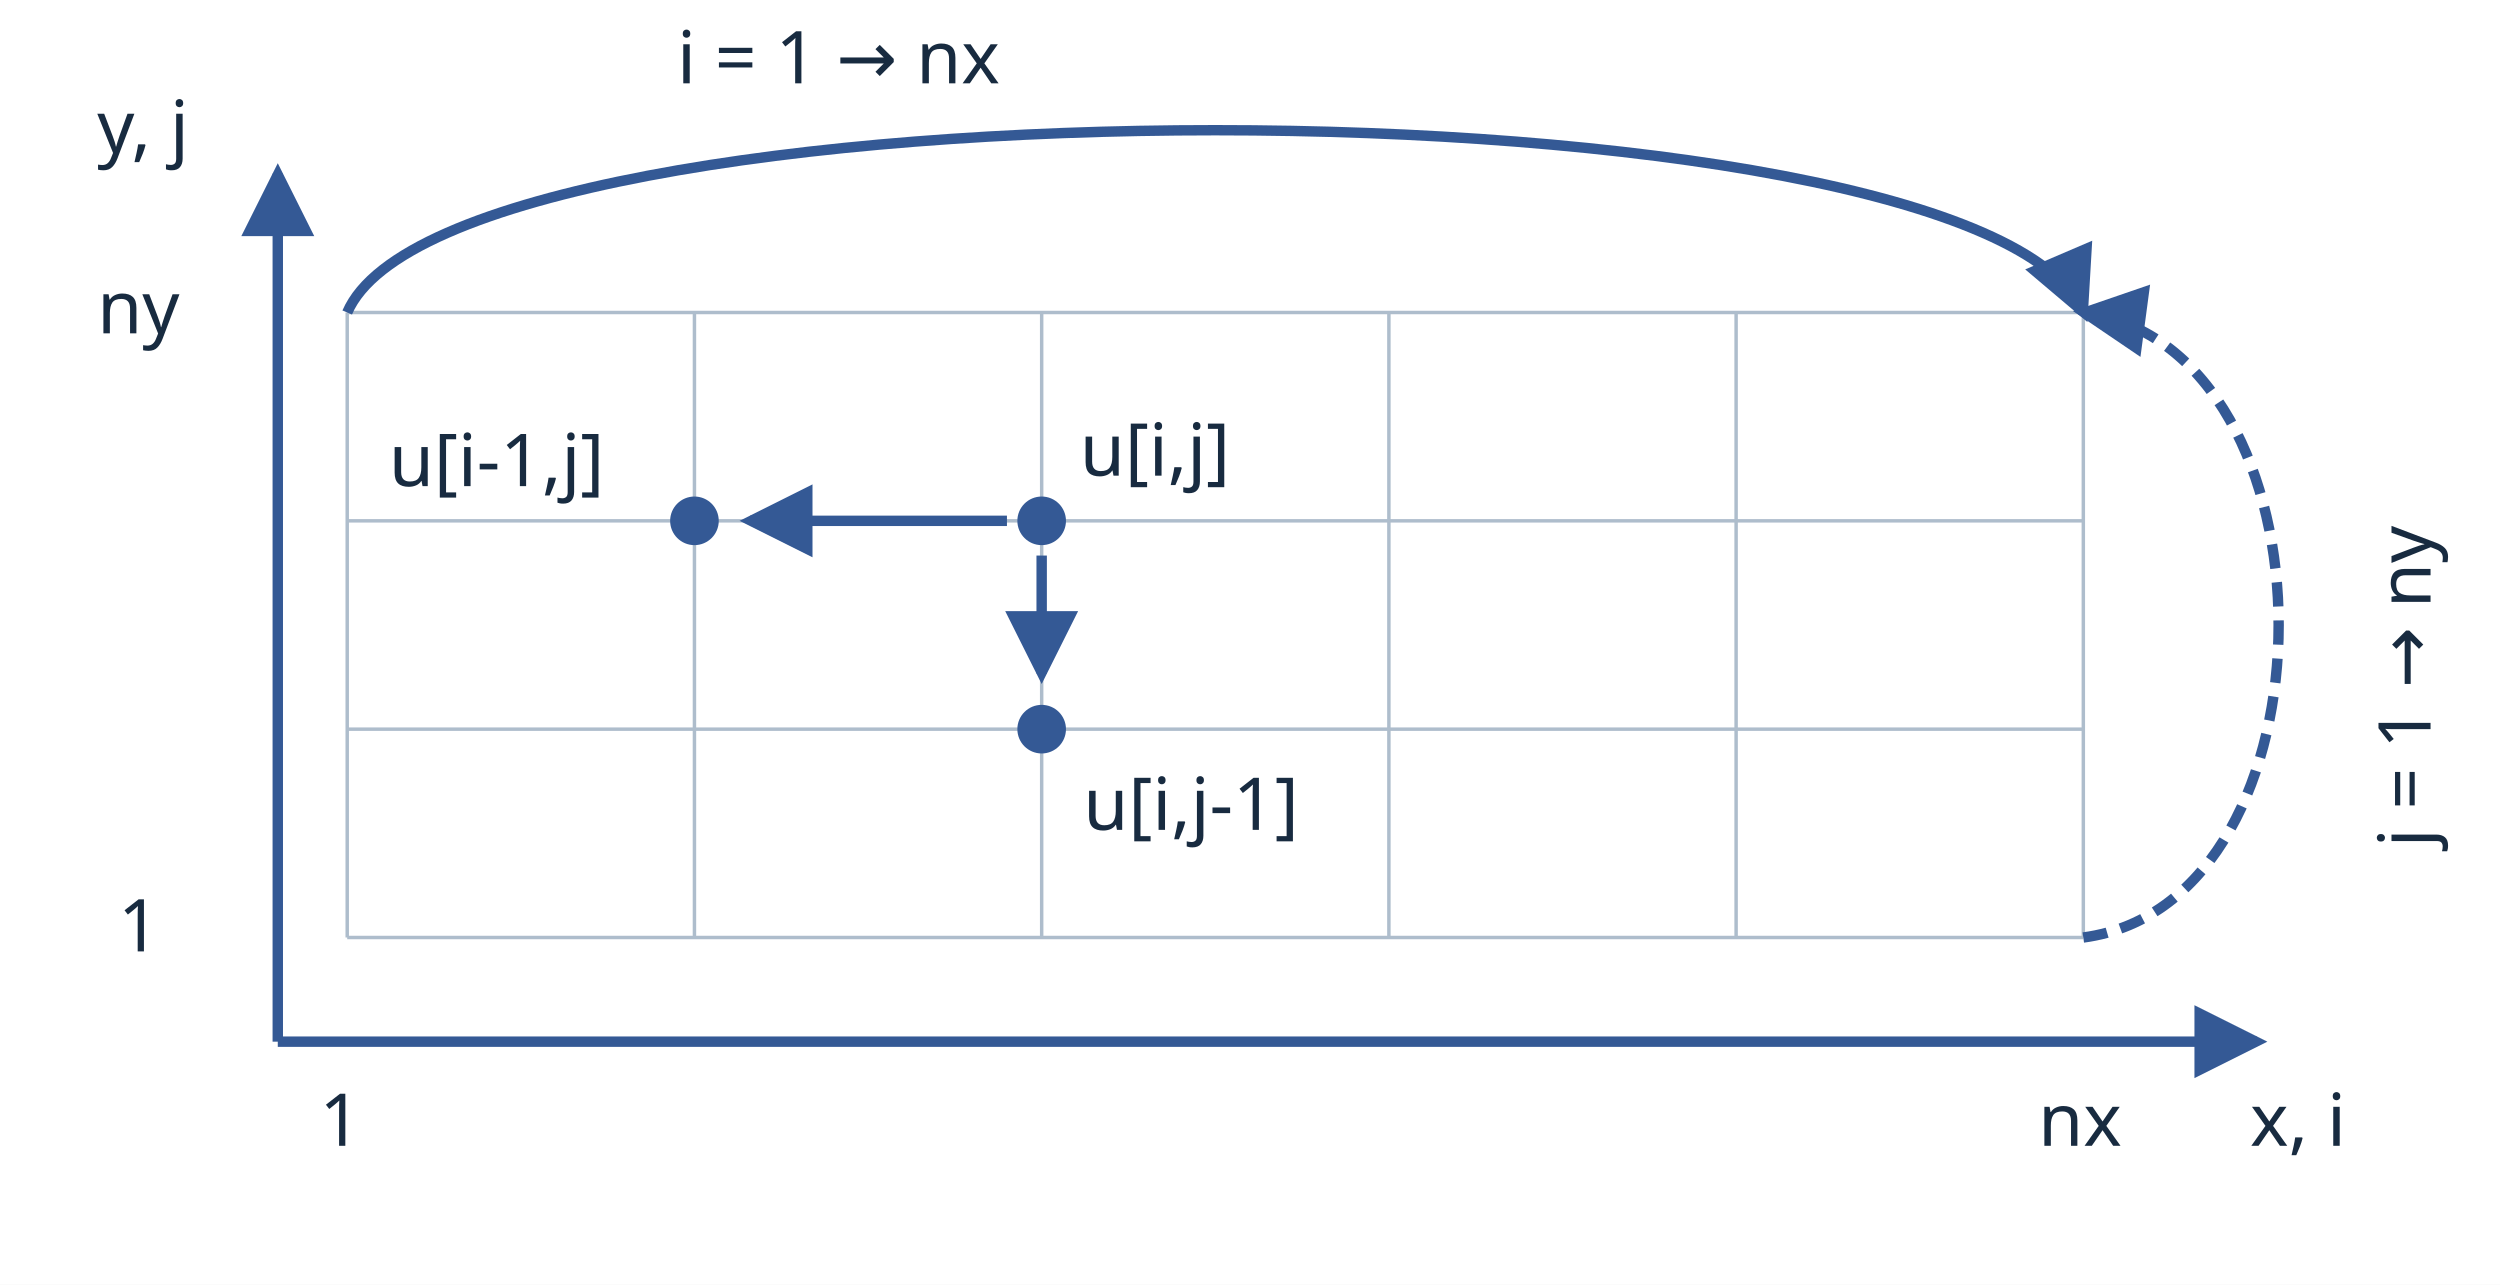
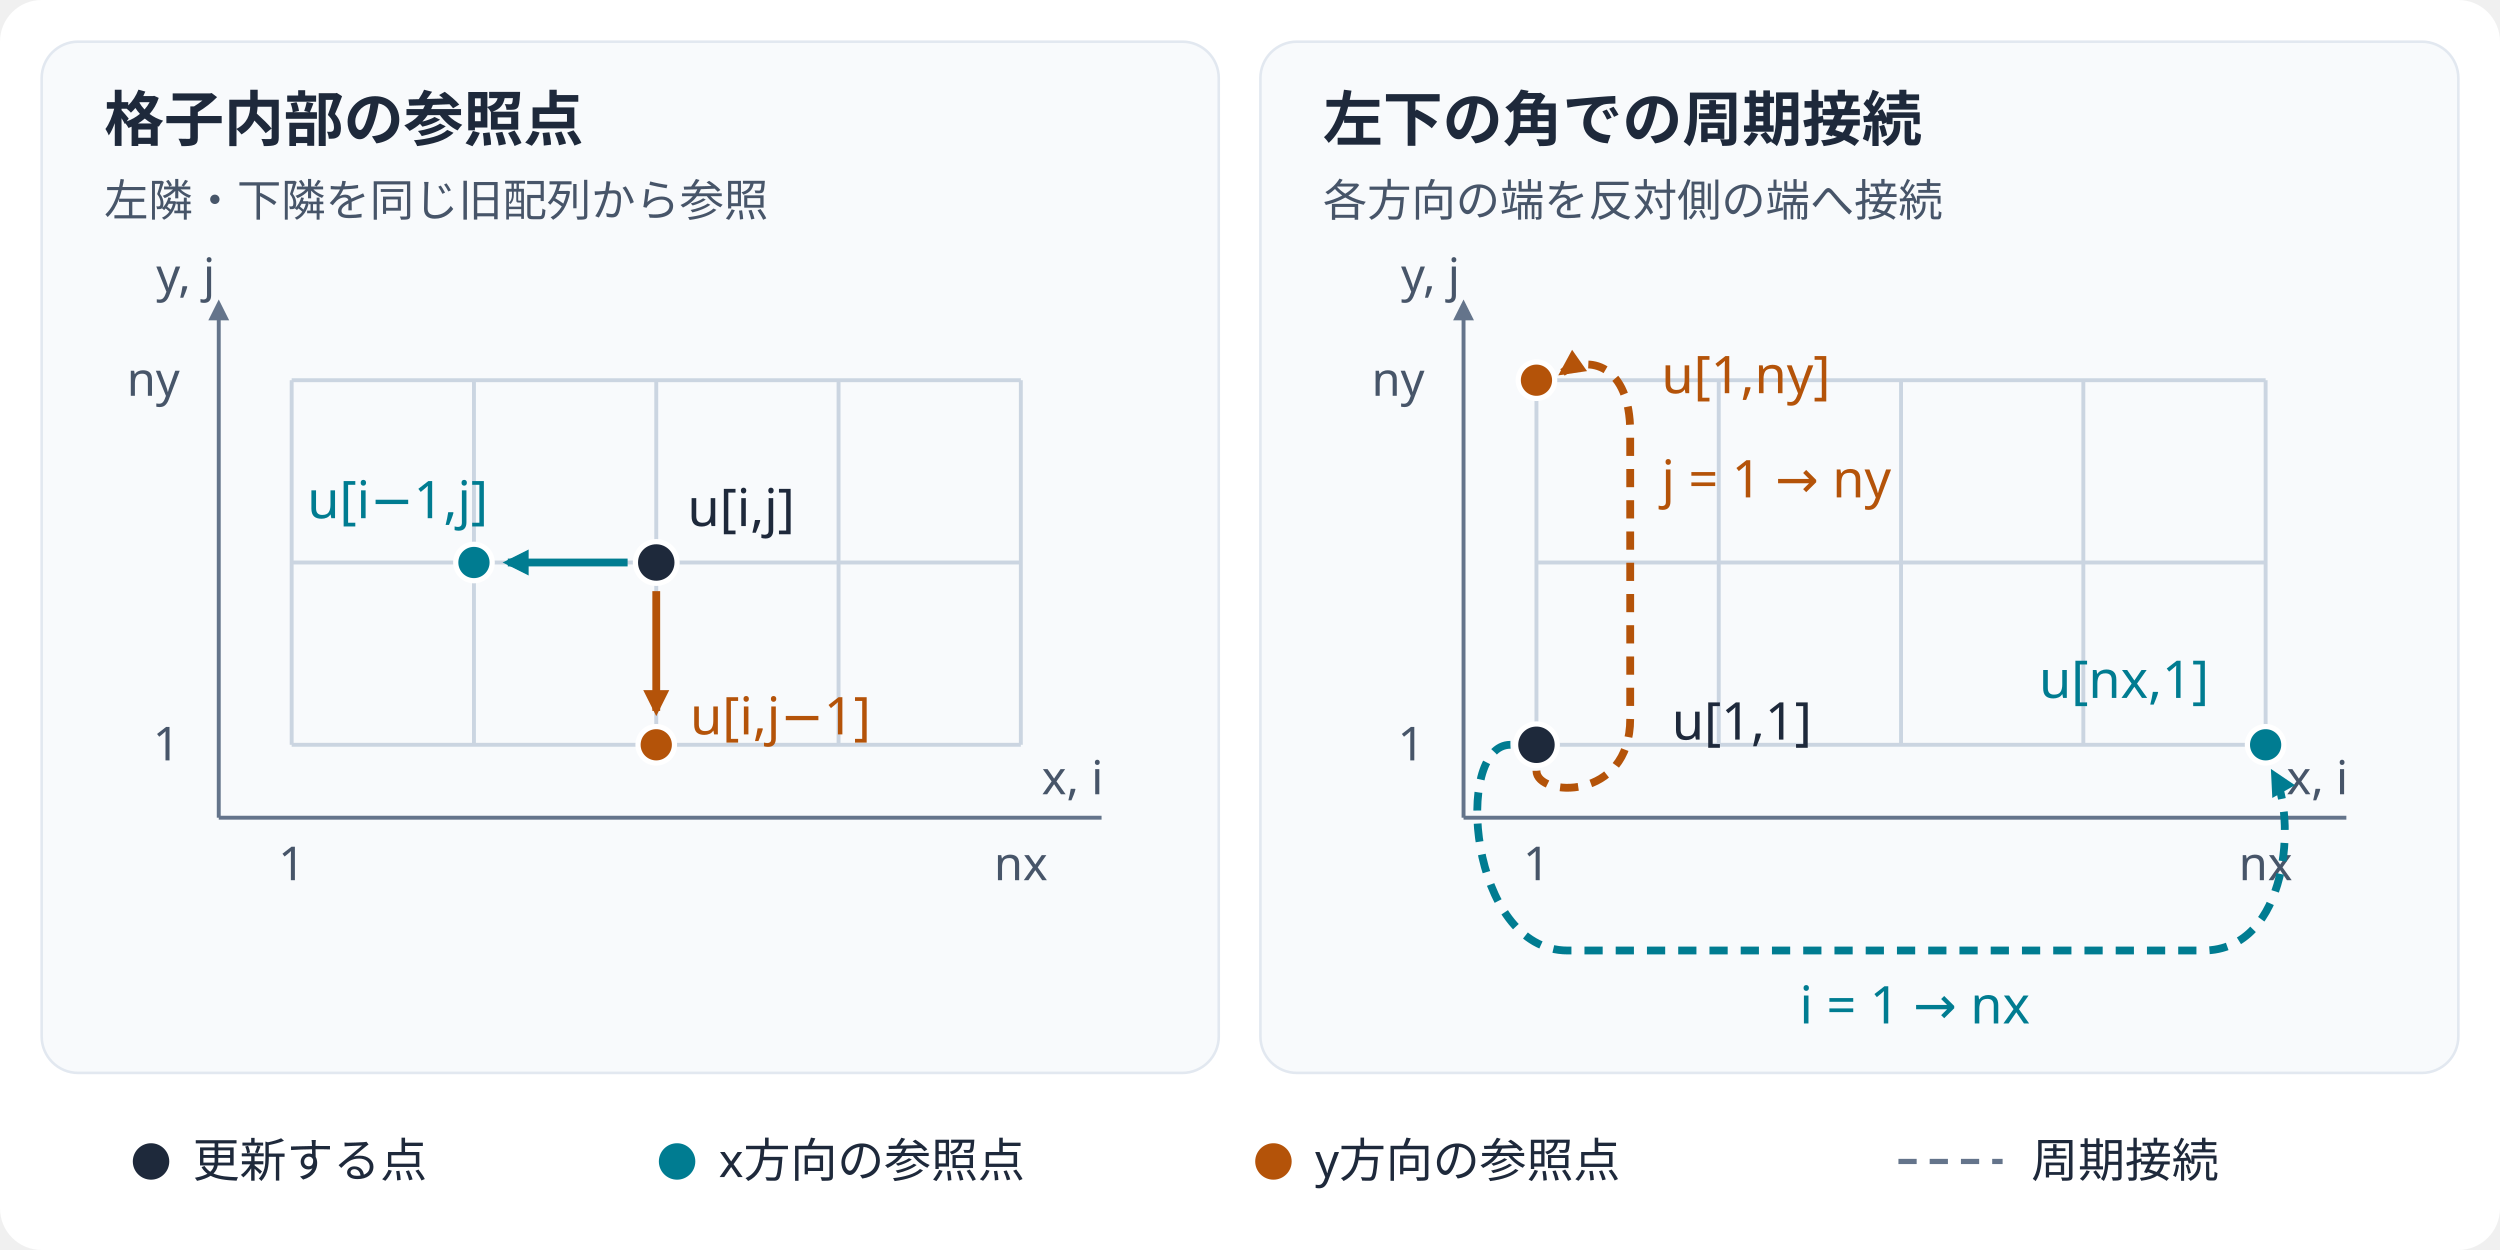
- <svg xmlns="http://www.w3.org/2000/svg" viewBox="0 0 720 370" role="img" aria-labelledby="title desc">
+ <svg xmlns="http://www.w3.org/2000/svg" viewBox="0 0 960 480" role="img" aria-labelledby="title desc">
  <defs>
-     <marker id="arrow" markerWidth="7" markerHeight="7" refX="6" refY="3.5" orient="auto">
-       <path d="M0 0L7 3.5L0 7" fill="#345995" />
+     <marker id="axis-arrow" markerWidth="8" markerHeight="8" refX="6" refY="4" orient="auto" markerUnits="userSpaceOnUse">
+       <path d="M0 0 8 4 0 8Z" fill="#64748b" />
    </marker>
+     <marker id="x-arrow" markerWidth="10" markerHeight="10" refX="8" refY="5" orient="auto" markerUnits="userSpaceOnUse">
+       <path d="M0 0 10 5 0 10Z" fill="#007c91" />
+     </marker>
+     <marker id="y-arrow" markerWidth="10" markerHeight="10" refX="8" refY="5" orient="auto" markerUnits="userSpaceOnUse">
+       <path d="M0 0 10 5 0 10Z" fill="#b45309" />
+     </marker>
+     <g id="grid" stroke="#cbd5e1" stroke-width="1.5" fill="none">
+       <path d="M0 0H280M0 70H280M0 140H280M0 0V140M70 0V140M140 0V140M210 0V140M280 0V140" />
+     </g>
  </defs>
-   <rect width="720" height="370" fill="white" />
-   <g stroke="#aebdcc" fill="none">
-     <path d="M100 90H600M100 150H600M100 210H600M100 270H600M100 90V270M200 90V270M300 90V270M400 90V270M500 90V270M600 90V270" />
-   </g>
-   <g stroke="#345995" stroke-width="3" marker-end="url(#arrow)">
-     <path d="M80 300H650" />
-     <path d="M80 300V50" />
-     <path d="M290 150H216" />
-     <path d="M300 160V194" />
-     <path d="M100 90C130 20 570 20 600 90" fill="none" />
-     <path d="M600 270C675 260 675 100 600 90" fill="none" stroke-dasharray="7 4" />
-   </g>
-   <g fill="#345995">
-     <circle cx="300" cy="150" r="7" />
-     <circle cx="200" cy="150" r="7" />
-     <circle cx="300" cy="210" r="7" />
-   </g>
-   <g font-family="sans-serif" font-size="21" fill="#182b40">
-     <text x="648" y="330">x, i</text>
-     <text x="28" y="44">y, j</text>
-     <text x="311" y="137">u[i,j]</text>
-     <text x="112" y="140">u[i-1,j]</text>
-     <text x="312" y="239">u[i,j-1]</text>
-     <text x="195" y="24">i = 1 → nx</text>
-     <text transform="translate(700 244) rotate(-90)">j = 1 → ny</text>
-     <text x="92" y="330">1</text>
-     <text x="587" y="330">nx</text>
-     <text x="34" y="274">1</text>
-     <text x="28" y="96">ny</text>
+   <rect width="960" height="480" rx="16" fill="#fff" />
+   <g font-family="sans-serif" fill="#1e293b">
+     <rect x="16" y="16" width="452" height="396" rx="14" fill="#f8fafc" stroke="#e2e8f0" />
+     <rect x="484" y="16" width="460" height="396" rx="14" fill="#f8fafc" stroke="#e2e8f0" />
+     <g font-size="23" font-weight="700">
+       <text x="40" y="54">格子内部の参照点</text>
+       <text x="508" y="54">左下の角での周期接続</text>
+     </g>
+     <g font-size="17" fill="#475569">
+       <text x="40" y="83">左隣・下隣を同じ旧配列から参照</text>
+       <text x="508" y="83">各方向の端を反対側の端へ接続</text>
+     </g>
+     <use href="#grid" x="112" y="146" />
+     <use href="#grid" x="590" y="146" />
+     <g fill="none" stroke="#64748b" stroke-width="1.5" marker-end="url(#axis-arrow)">
+       <path d="M84 314H423M84 314V117" />
+       <path d="M562 314H901M562 314V117" />
+     </g>
+     <g font-size="18" fill="#475569">
+       <text x="400" y="305">x, i</text>
+       <text x="60" y="112">y, j</text>
+       <text x="878" y="305">x, i</text>
+       <text x="538" y="112">y, j</text>
+       <text x="112" y="338" text-anchor="middle">1</text>
+       <text x="392" y="338" text-anchor="middle">nx</text>
+       <text x="590" y="338" text-anchor="middle">1</text>
+       <text x="870" y="338" text-anchor="middle">nx</text>
+       <text x="69" y="292" text-anchor="end">1</text>
+       <text x="69" y="152" text-anchor="end">ny</text>
+       <text x="547" y="292" text-anchor="end">1</text>
+       <text x="547" y="152" text-anchor="end">ny</text>
+     </g>
+     <path d="M241 216H195" stroke="#007c91" stroke-width="3" marker-end="url(#x-arrow)" />
+     <path d="M252 227V273" stroke="#b45309" stroke-width="3" marker-end="url(#y-arrow)" />
+     <circle cx="252" cy="216" r="8" fill="#1e293b" stroke="#fff" stroke-width="2" />
+     <circle cx="182" cy="216" r="7" fill="#007c91" stroke="#fff" stroke-width="2" />
+     <circle cx="252" cy="286" r="7" fill="#b45309" stroke="#fff" stroke-width="2" />
+     <g font-size="20">
+       <text x="264" y="202">u[i,j]</text>
+       <text x="118" y="199" fill="#007c91">u[i−1,j]</text>
+       <text x="265" y="282" fill="#b45309">u[i,j−1]</text>
+     </g>
+     <path d="M580 286C558 286 564 365 602 365H846C879 365 882 313 873 297" fill="none" stroke="#007c91" stroke-width="3" stroke-dasharray="7 5" marker-end="url(#x-arrow)" />
+     <path d="M590 296C590 306 626 308 626 276V166C626 140 610 136 600 143" fill="none" stroke="#b45309" stroke-width="3" stroke-dasharray="7 5" marker-end="url(#y-arrow)" />
+     <circle cx="590" cy="286" r="8" fill="#1e293b" stroke="#fff" stroke-width="2" />
+     <circle cx="870" cy="286" r="7" fill="#007c91" stroke="#fff" stroke-width="2" />
+     <circle cx="590" cy="146" r="7" fill="#b45309" stroke="#fff" stroke-width="2" />
+     <g font-size="20">
+       <text x="642" y="284">u[1,1]</text>
+       <text x="783" y="268" fill="#007c91">u[nx,1]</text>
+       <text x="638" y="151" fill="#b45309">u[1,ny]</text>
+       <text x="691" y="393" fill="#007c91">i = 1 → nx</text>
+       <text x="638" y="191" fill="#b45309">j = 1 → ny</text>
+     </g>
+     <g font-size="18">
+       <circle cx="58" cy="446" r="7" fill="#1e293b" />
+       <text x="74" y="452">更新する点</text>
+       <circle cx="260" cy="446" r="7" fill="#007c91" />
+       <text x="276" y="452">x方向の参照点</text>
+       <circle cx="489" cy="446" r="7" fill="#b45309" />
+       <text x="505" y="452">y方向の参照点</text>
+       <path d="M729 446H769" stroke="#64748b" stroke-width="2" stroke-dasharray="7 5" />
+       <text x="780" y="452">周期接続</text>
+     </g>
  </g>
</svg>
